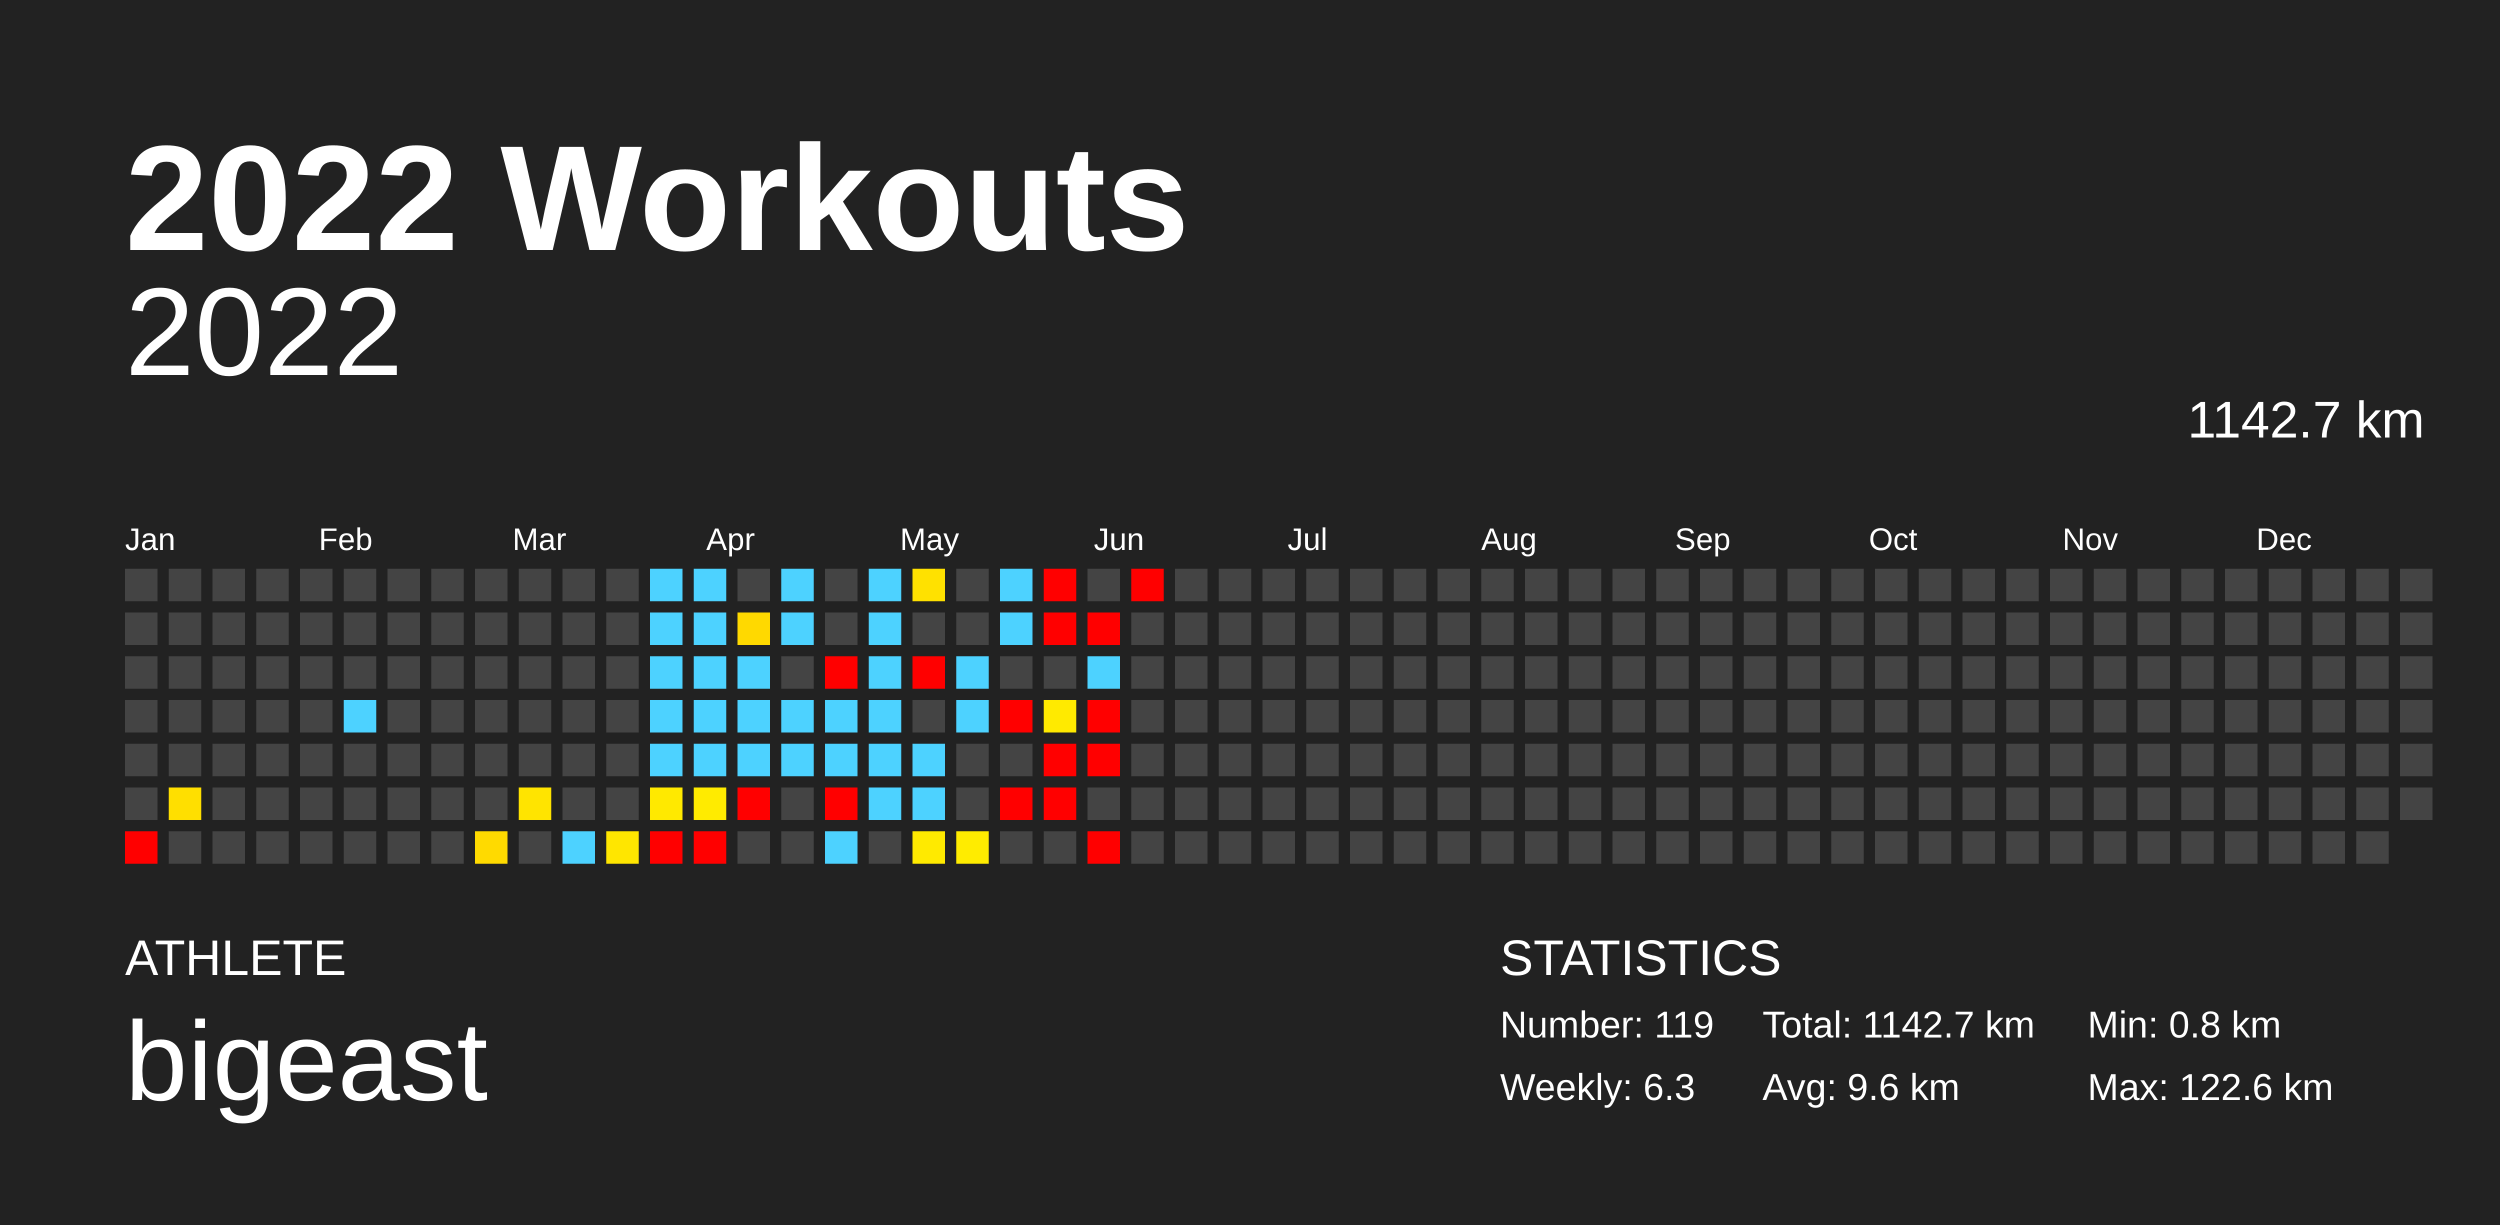
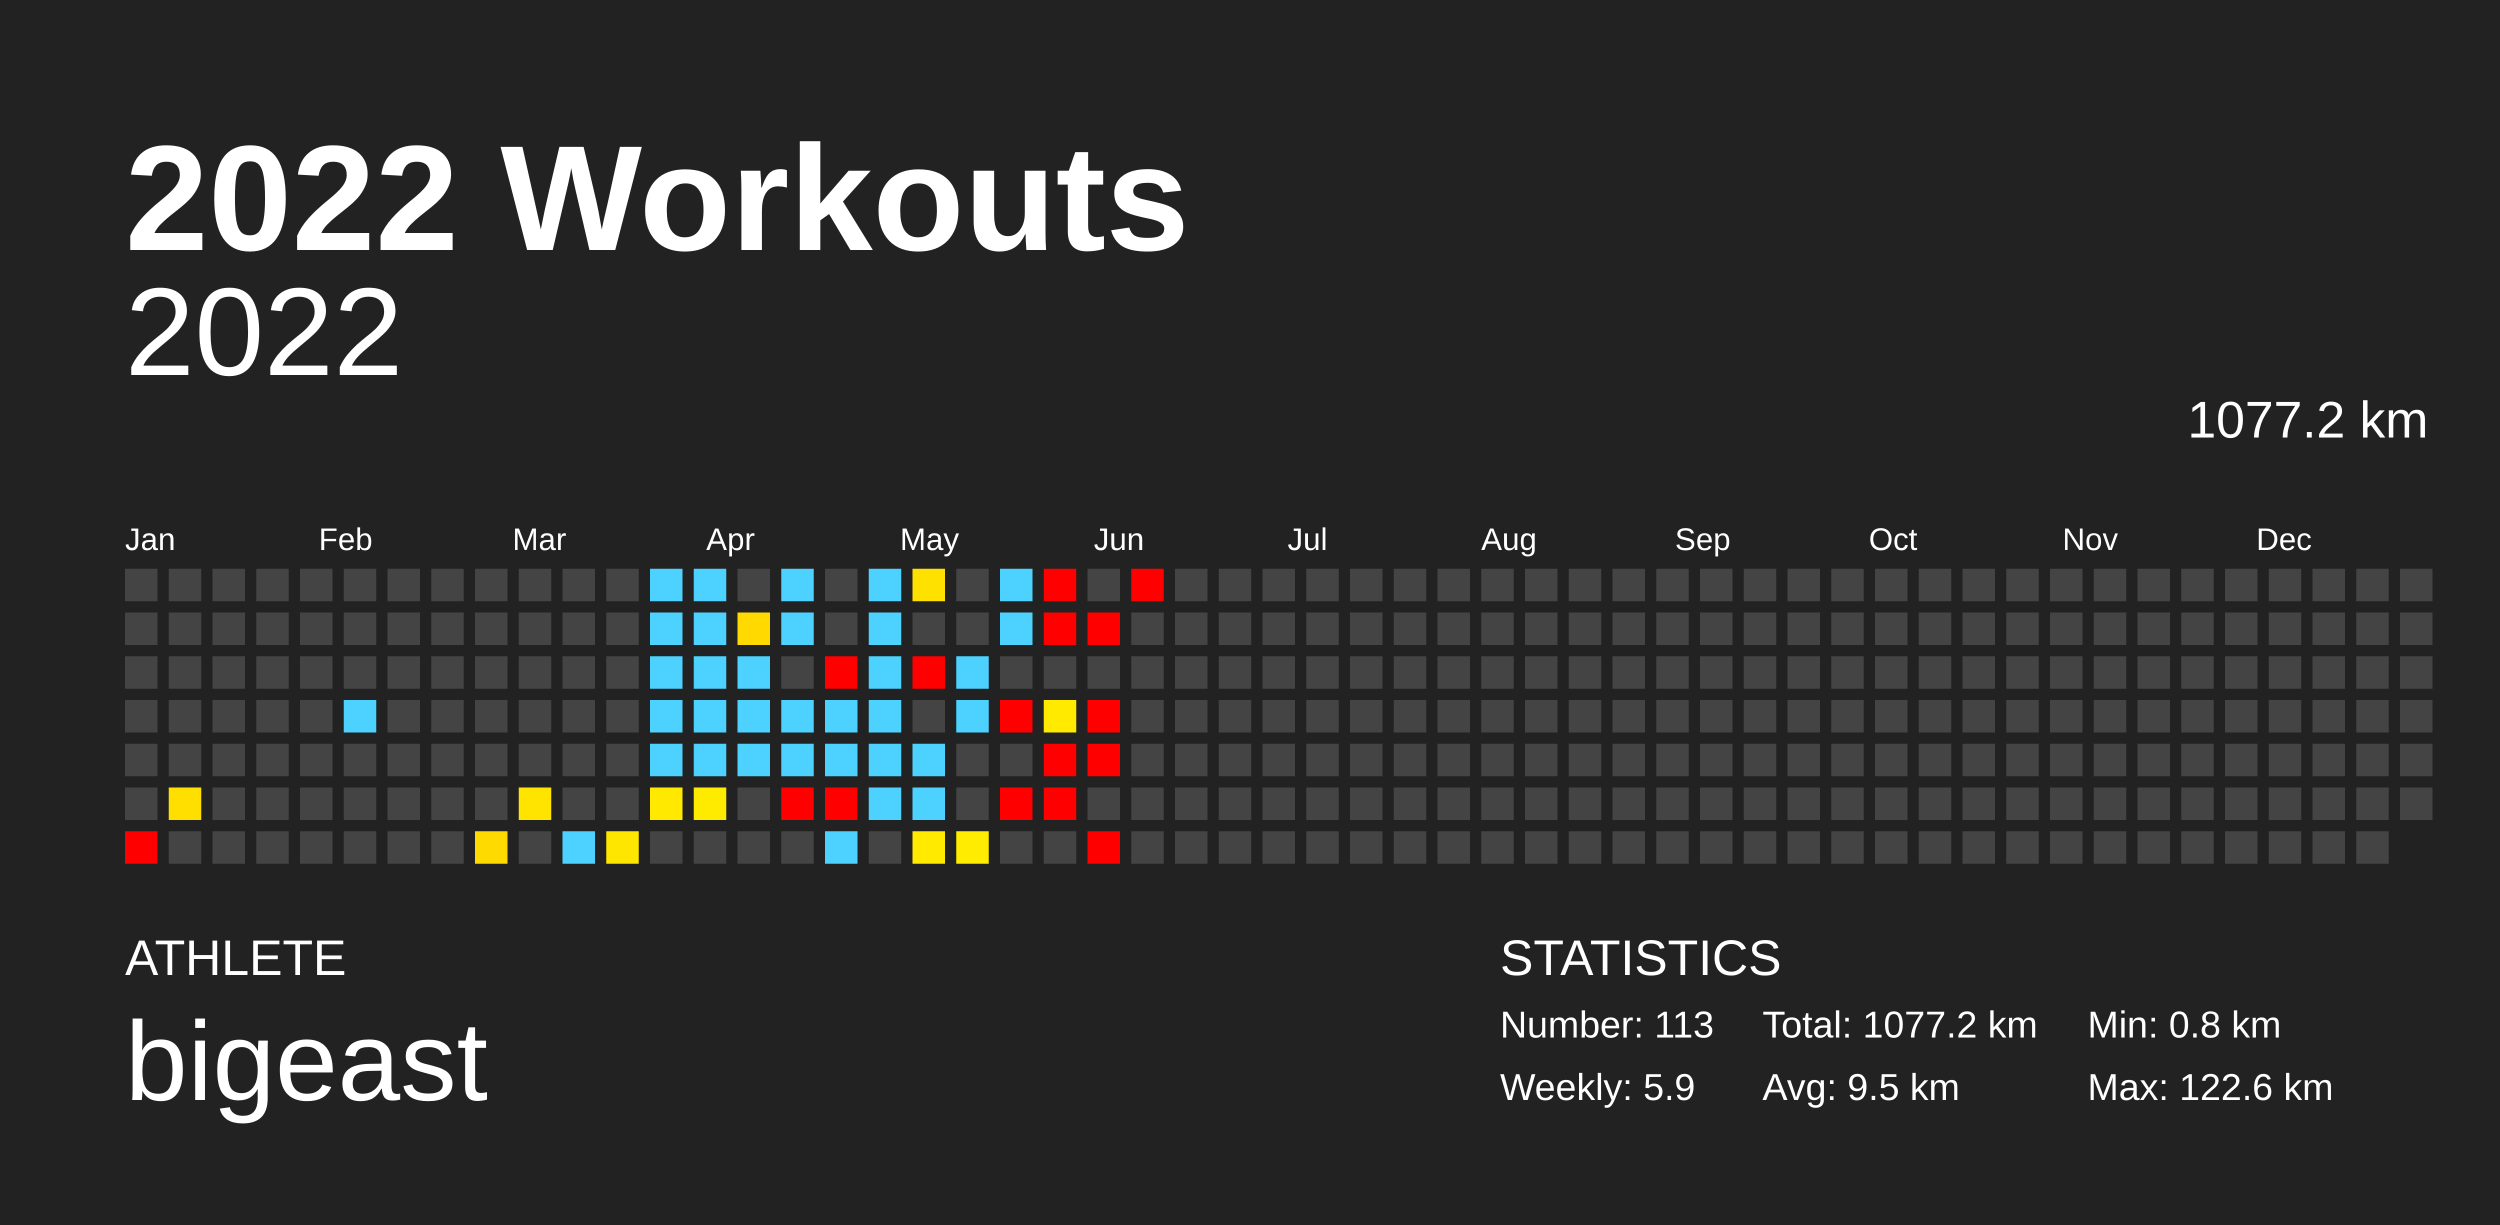
<svg xmlns="http://www.w3.org/2000/svg" baseProfile="full" height="98mm" version="1.1" viewBox="0,0,200,98" width="200mm">
  <defs />
  <rect fill="#222222" height="98" width="200" x="0" y="0" />
  <text fill="#FFFFFF" style="font-size:12px; font-family:Arial; font-weight:bold;" x="10" y="20">2022 Workouts</text>
  <text fill="#FFFFFF" style="font-size:4px; font-family:Arial" x="10" y="78">ATHLETE</text>
  <text fill="#FFFFFF" style="font-size:9px; font-family:Arial" x="10" y="88">bigeast</text>
  <text fill="#FFFFFF" style="font-size:4px; font-family:Arial" x="120" y="78">STATISTICS</text>
-   <text fill="#FFFFFF" style="font-size:3px; font-family:Arial" x="120" y="83">Number: 119</text>
-   <text fill="#FFFFFF" style="font-size:3px; font-family:Arial" x="120" y="88">Weekly: 6.3</text>
-   <text fill="#FFFFFF" style="font-size:3px; font-family:Arial" x="141" y="83">Total: 1142.7 km</text>
-   <text fill="#FFFFFF" style="font-size:3px; font-family:Arial" x="141" y="88">Avg: 9.6 km</text>
+   <text fill="#FFFFFF" style="font-size:3px; font-family:Arial" x="120" y="83">Number: 113</text>
+   <text fill="#FFFFFF" style="font-size:3px; font-family:Arial" x="120" y="88">Weekly: 5.9</text>
+   <text fill="#FFFFFF" style="font-size:3px; font-family:Arial" x="141" y="83">Total: 1077.2 km</text>
+   <text fill="#FFFFFF" style="font-size:3px; font-family:Arial" x="141" y="88">Avg: 9.5 km</text>
  <text fill="#FFFFFF" style="font-size:3px; font-family:Arial" x="167" y="83">Min: 0.8 km</text>
  <text fill="#FFFFFF" style="font-size:3px; font-family:Arial" x="167" y="88">Max: 122.6 km</text>
  <text alignment-baseline="hanging" fill="#FFFFFF" style="font-size:10.0px; font-family:Arial;" x="10" y="30">2022</text>
-   <text alignment-baseline="hanging" fill="#FFFFFF" style="font-size:4.125px; font-family:Arial;" x="175" y="35">1142.7 km</text>
+   <text alignment-baseline="hanging" fill="#FFFFFF" style="font-size:4.125px; font-family:Arial;" x="175" y="35">1077.2 km</text>
  <text fill="#FFFFFF" style="font-size:2.5px; font-family:Arial" x="10.0" y="44">Jan</text>
  <text fill="#FFFFFF" style="font-size:2.5px; font-family:Arial" x="25.5" y="44">Feb</text>
  <text fill="#FFFFFF" style="font-size:2.5px; font-family:Arial" x="41.0" y="44">Mar</text>
  <text fill="#FFFFFF" style="font-size:2.5px; font-family:Arial" x="56.5" y="44">Apr</text>
  <text fill="#FFFFFF" style="font-size:2.5px; font-family:Arial" x="72.0" y="44">May</text>
  <text fill="#FFFFFF" style="font-size:2.5px; font-family:Arial" x="87.5" y="44">Jun</text>
  <text fill="#FFFFFF" style="font-size:2.5px; font-family:Arial" x="103.0" y="44">Jul</text>
  <text fill="#FFFFFF" style="font-size:2.5px; font-family:Arial" x="118.5" y="44">Aug</text>
  <text fill="#FFFFFF" style="font-size:2.5px; font-family:Arial" x="134.0" y="44">Sep</text>
  <text fill="#FFFFFF" style="font-size:2.5px; font-family:Arial" x="149.5" y="44">Oct</text>
  <text fill="#FFFFFF" style="font-size:2.5px; font-family:Arial" x="165.0" y="44">Nov</text>
  <text fill="#FFFFFF" style="font-size:2.5px; font-family:Arial" x="180.5" y="44">Dec</text>
  <rect fill="#444444" height="2.6" width="2.6" x="10.0" y="45.5" />
  <rect fill="#444444" height="2.6" width="2.6" x="10.0" y="49.0" />
  <rect fill="#444444" height="2.6" width="2.6" x="10.0" y="52.5" />
  <rect fill="#444444" height="2.6" width="2.6" x="10.0" y="56.0" />
  <rect fill="#444444" height="2.6" width="2.6" x="10.0" y="59.5" />
  <rect fill="#444444" height="2.6" width="2.6" x="10.0" y="63.0" />
  <rect fill="red" height="2.6" width="2.6" x="10.0" y="66.5" />
  <rect fill="#444444" height="2.6" width="2.6" x="13.5" y="45.5" />
  <rect fill="#444444" height="2.6" width="2.6" x="13.5" y="49.0" />
  <rect fill="#444444" height="2.6" width="2.6" x="13.5" y="52.5" />
  <rect fill="#444444" height="2.6" width="2.6" x="13.5" y="56.0" />
  <rect fill="#444444" height="2.6" width="2.6" x="13.5" y="59.5" />
  <rect fill="#ffdf00" height="2.6" width="2.6" x="13.5" y="63.0" />
  <rect fill="#444444" height="2.6" width="2.6" x="13.5" y="66.5" />
  <rect fill="#444444" height="2.6" width="2.6" x="17.0" y="45.5" />
  <rect fill="#444444" height="2.6" width="2.6" x="17.0" y="49.0" />
  <rect fill="#444444" height="2.6" width="2.6" x="17.0" y="52.5" />
  <rect fill="#444444" height="2.6" width="2.6" x="17.0" y="56.0" />
  <rect fill="#444444" height="2.6" width="2.6" x="17.0" y="59.5" />
  <rect fill="#444444" height="2.6" width="2.6" x="17.0" y="63.0" />
  <rect fill="#444444" height="2.6" width="2.6" x="17.0" y="66.5" />
  <rect fill="#444444" height="2.6" width="2.6" x="20.5" y="45.5" />
  <rect fill="#444444" height="2.6" width="2.6" x="20.5" y="49.0" />
  <rect fill="#444444" height="2.6" width="2.6" x="20.5" y="52.5" />
  <rect fill="#444444" height="2.6" width="2.6" x="20.5" y="56.0" />
  <rect fill="#444444" height="2.6" width="2.6" x="20.5" y="59.5" />
  <rect fill="#444444" height="2.6" width="2.6" x="20.5" y="63.0" />
  <rect fill="#444444" height="2.6" width="2.6" x="20.5" y="66.5" />
  <rect fill="#444444" height="2.6" width="2.6" x="24.0" y="45.5" />
  <rect fill="#444444" height="2.6" width="2.6" x="24.0" y="49.0" />
  <rect fill="#444444" height="2.6" width="2.6" x="24.0" y="52.5" />
  <rect fill="#444444" height="2.6" width="2.6" x="24.0" y="56.0" />
  <rect fill="#444444" height="2.6" width="2.6" x="24.0" y="59.5" />
  <rect fill="#444444" height="2.6" width="2.6" x="24.0" y="63.0" />
  <rect fill="#444444" height="2.6" width="2.6" x="24.0" y="66.5" />
  <rect fill="#444444" height="2.6" width="2.6" x="27.5" y="45.5" />
  <rect fill="#444444" height="2.6" width="2.6" x="27.5" y="49.0" />
  <rect fill="#444444" height="2.6" width="2.6" x="27.5" y="52.5" />
  <rect fill="#4dd2ff" height="2.6" width="2.6" x="27.5" y="56.0" />
  <rect fill="#444444" height="2.6" width="2.6" x="27.5" y="59.5" />
  <rect fill="#444444" height="2.6" width="2.6" x="27.5" y="63.0" />
  <rect fill="#444444" height="2.6" width="2.6" x="27.5" y="66.5" />
  <rect fill="#444444" height="2.6" width="2.6" x="31.0" y="45.5" />
  <rect fill="#444444" height="2.6" width="2.6" x="31.0" y="49.0" />
  <rect fill="#444444" height="2.6" width="2.6" x="31.0" y="52.5" />
  <rect fill="#444444" height="2.6" width="2.6" x="31.0" y="56.0" />
  <rect fill="#444444" height="2.6" width="2.6" x="31.0" y="59.5" />
  <rect fill="#444444" height="2.6" width="2.6" x="31.0" y="63.0" />
  <rect fill="#444444" height="2.6" width="2.6" x="31.0" y="66.5" />
  <rect fill="#444444" height="2.6" width="2.6" x="34.5" y="45.5" />
  <rect fill="#444444" height="2.6" width="2.6" x="34.5" y="49.0" />
  <rect fill="#444444" height="2.6" width="2.6" x="34.5" y="52.5" />
  <rect fill="#444444" height="2.6" width="2.6" x="34.5" y="56.0" />
  <rect fill="#444444" height="2.6" width="2.6" x="34.5" y="59.5" />
  <rect fill="#444444" height="2.6" width="2.6" x="34.5" y="63.0" />
  <rect fill="#444444" height="2.6" width="2.6" x="34.5" y="66.5" />
  <rect fill="#444444" height="2.6" width="2.6" x="38.0" y="45.5" />
  <rect fill="#444444" height="2.6" width="2.6" x="38.0" y="49.0" />
  <rect fill="#444444" height="2.6" width="2.6" x="38.0" y="52.5" />
  <rect fill="#444444" height="2.6" width="2.6" x="38.0" y="56.0" />
  <rect fill="#444444" height="2.6" width="2.6" x="38.0" y="59.5" />
  <rect fill="#444444" height="2.6" width="2.6" x="38.0" y="63.0" />
  <rect fill="#ffda00" height="2.6" width="2.6" x="38.0" y="66.5" />
  <rect fill="#444444" height="2.6" width="2.6" x="41.5" y="45.5" />
  <rect fill="#444444" height="2.6" width="2.6" x="41.5" y="49.0" />
  <rect fill="#444444" height="2.6" width="2.6" x="41.5" y="52.5" />
  <rect fill="#444444" height="2.6" width="2.6" x="41.5" y="56.0" />
  <rect fill="#444444" height="2.6" width="2.6" x="41.5" y="59.5" />
  <rect fill="#ffe400" height="2.6" width="2.6" x="41.5" y="63.0" />
  <rect fill="#444444" height="2.6" width="2.6" x="41.5" y="66.5" />
  <rect fill="#444444" height="2.6" width="2.6" x="45.0" y="45.5" />
  <rect fill="#444444" height="2.6" width="2.6" x="45.0" y="49.0" />
  <rect fill="#444444" height="2.6" width="2.6" x="45.0" y="52.5" />
  <rect fill="#444444" height="2.6" width="2.6" x="45.0" y="56.0" />
  <rect fill="#444444" height="2.6" width="2.6" x="45.0" y="59.5" />
  <rect fill="#444444" height="2.6" width="2.6" x="45.0" y="63.0" />
  <rect fill="#4dd2ff" height="2.6" width="2.6" x="45.0" y="66.5" />
  <rect fill="#444444" height="2.6" width="2.6" x="48.5" y="45.5" />
  <rect fill="#444444" height="2.6" width="2.6" x="48.5" y="49.0" />
  <rect fill="#444444" height="2.6" width="2.6" x="48.5" y="52.5" />
  <rect fill="#444444" height="2.6" width="2.6" x="48.5" y="56.0" />
  <rect fill="#444444" height="2.6" width="2.6" x="48.5" y="59.5" />
  <rect fill="#444444" height="2.6" width="2.6" x="48.5" y="63.0" />
  <rect fill="#ffe600" height="2.6" width="2.6" x="48.5" y="66.5" />
  <rect fill="#4dd2ff" height="2.6" width="2.6" x="52.0" y="45.5" />
  <rect fill="#4dd2ff" height="2.6" width="2.6" x="52.0" y="49.0" />
  <rect fill="#4dd2ff" height="2.6" width="2.6" x="52.0" y="52.5" />
  <rect fill="#4dd2ff" height="2.6" width="2.6" x="52.0" y="56.0" />
  <rect fill="#4dd2ff" height="2.6" width="2.6" x="52.0" y="59.5" />
  <rect fill="#ffe900" height="2.6" width="2.6" x="52.0" y="63.0" />
-   <rect fill="red" height="2.6" width="2.6" x="52.0" y="66.5" />
+   <rect fill="#444444" height="2.6" width="2.6" x="52.0" y="66.5" />
  <rect fill="#4dd2ff" height="2.6" width="2.6" x="55.5" y="45.5" />
  <rect fill="#4dd2ff" height="2.6" width="2.6" x="55.5" y="49.0" />
  <rect fill="#4dd2ff" height="2.6" width="2.6" x="55.5" y="52.5" />
  <rect fill="#4dd2ff" height="2.6" width="2.6" x="55.5" y="56.0" />
  <rect fill="#4dd2ff" height="2.6" width="2.6" x="55.5" y="59.5" />
  <rect fill="#ffeb00" height="2.6" width="2.6" x="55.5" y="63.0" />
-   <rect fill="red" height="2.6" width="2.6" x="55.5" y="66.5" />
+   <rect fill="#444444" height="2.6" width="2.6" x="55.5" y="66.5" />
  <rect fill="#444444" height="2.6" width="2.6" x="59.0" y="45.5" />
  <rect fill="#ffd900" height="2.6" width="2.6" x="59.0" y="49.0" />
  <rect fill="#4dd2ff" height="2.6" width="2.6" x="59.0" y="52.5" />
  <rect fill="#4dd2ff" height="2.6" width="2.6" x="59.0" y="56.0" />
  <rect fill="#4dd2ff" height="2.6" width="2.6" x="59.0" y="59.5" />
-   <rect fill="red" height="2.6" width="2.6" x="59.0" y="63.0" />
+   <rect fill="#444444" height="2.6" width="2.6" x="59.0" y="63.0" />
  <rect fill="#444444" height="2.6" width="2.6" x="59.0" y="66.5" />
  <rect fill="#4dd2ff" height="2.6" width="2.6" x="62.5" y="45.5" />
  <rect fill="#4dd2ff" height="2.6" width="2.6" x="62.5" y="49.0" />
  <rect fill="#444444" height="2.6" width="2.6" x="62.5" y="52.5" />
  <rect fill="#4dd2ff" height="2.6" width="2.6" x="62.5" y="56.0" />
  <rect fill="#4dd2ff" height="2.6" width="2.6" x="62.5" y="59.5" />
-   <rect fill="#444444" height="2.6" width="2.6" x="62.5" y="63.0" />
+   <rect fill="red" height="2.6" width="2.6" x="62.5" y="63.0" />
  <rect fill="#444444" height="2.6" width="2.6" x="62.5" y="66.5" />
  <rect fill="#444444" height="2.6" width="2.6" x="66.0" y="45.5" />
  <rect fill="#444444" height="2.6" width="2.6" x="66.0" y="49.0" />
  <rect fill="red" height="2.6" width="2.6" x="66.0" y="52.5" />
  <rect fill="#4dd2ff" height="2.6" width="2.6" x="66.0" y="56.0" />
  <rect fill="#4dd2ff" height="2.6" width="2.6" x="66.0" y="59.5" />
  <rect fill="red" height="2.6" width="2.6" x="66.0" y="63.0" />
  <rect fill="#4dd2ff" height="2.6" width="2.6" x="66.0" y="66.5" />
  <rect fill="#4dd2ff" height="2.6" width="2.6" x="69.5" y="45.5" />
  <rect fill="#4dd2ff" height="2.6" width="2.6" x="69.5" y="49.0" />
  <rect fill="#4dd2ff" height="2.6" width="2.6" x="69.5" y="52.5" />
  <rect fill="#4dd2ff" height="2.6" width="2.6" x="69.5" y="56.0" />
  <rect fill="#4dd2ff" height="2.6" width="2.6" x="69.5" y="59.5" />
  <rect fill="#4dd2ff" height="2.6" width="2.6" x="69.5" y="63.0" />
  <rect fill="#444444" height="2.6" width="2.6" x="69.5" y="66.5" />
  <rect fill="#ffe100" height="2.6" width="2.6" x="73.0" y="45.5" />
  <rect fill="#444444" height="2.6" width="2.6" x="73.0" y="49.0" />
  <rect fill="red" height="2.6" width="2.6" x="73.0" y="52.5" />
  <rect fill="#444444" height="2.6" width="2.6" x="73.0" y="56.0" />
  <rect fill="#4dd2ff" height="2.6" width="2.6" x="73.0" y="59.5" />
  <rect fill="#4dd2ff" height="2.6" width="2.6" x="73.0" y="63.0" />
  <rect fill="#ffea00" height="2.6" width="2.6" x="73.0" y="66.5" />
  <rect fill="#444444" height="2.6" width="2.6" x="76.5" y="45.5" />
  <rect fill="#444444" height="2.6" width="2.6" x="76.5" y="49.0" />
  <rect fill="#4dd2ff" height="2.6" width="2.6" x="76.5" y="52.5" />
  <rect fill="#4dd2ff" height="2.6" width="2.6" x="76.5" y="56.0" />
  <rect fill="#444444" height="2.6" width="2.6" x="76.5" y="59.5" />
  <rect fill="#444444" height="2.6" width="2.6" x="76.5" y="63.0" />
  <rect fill="#ffec00" height="2.6" width="2.6" x="76.5" y="66.5" />
  <rect fill="#4dd2ff" height="2.6" width="2.6" x="80.0" y="45.5" />
  <rect fill="#4dd2ff" height="2.6" width="2.6" x="80.0" y="49.0" />
  <rect fill="#444444" height="2.6" width="2.6" x="80.0" y="52.5" />
  <rect fill="red" height="2.6" width="2.6" x="80.0" y="56.0" />
  <rect fill="#444444" height="2.6" width="2.6" x="80.0" y="59.5" />
  <rect fill="red" height="2.6" width="2.6" x="80.0" y="63.0" />
  <rect fill="#444444" height="2.6" width="2.6" x="80.0" y="66.5" />
  <rect fill="red" height="2.6" width="2.6" x="83.5" y="45.5" />
  <rect fill="red" height="2.6" width="2.6" x="83.5" y="49.0" />
  <rect fill="#444444" height="2.6" width="2.6" x="83.5" y="52.5" />
  <rect fill="#ffea00" height="2.6" width="2.6" x="83.5" y="56.0" />
  <rect fill="red" height="2.6" width="2.6" x="83.5" y="59.5" />
  <rect fill="red" height="2.6" width="2.6" x="83.5" y="63.0" />
  <rect fill="#444444" height="2.6" width="2.6" x="83.5" y="66.5" />
  <rect fill="#444444" height="2.6" width="2.6" x="87.0" y="45.5" />
  <rect fill="red" height="2.6" width="2.6" x="87.0" y="49.0" />
-   <rect fill="#4dd2ff" height="2.6" width="2.6" x="87.0" y="52.5" />
+   <rect fill="#444444" height="2.6" width="2.6" x="87.0" y="52.5" />
  <rect fill="red" height="2.6" width="2.6" x="87.0" y="56.0" />
  <rect fill="red" height="2.6" width="2.6" x="87.0" y="59.5" />
  <rect fill="#444444" height="2.6" width="2.6" x="87.0" y="63.0" />
  <rect fill="red" height="2.6" width="2.6" x="87.0" y="66.5" />
  <rect fill="red" height="2.6" width="2.6" x="90.5" y="45.5" />
  <rect fill="#444444" height="2.6" width="2.6" x="90.5" y="49.0" />
  <rect fill="#444444" height="2.6" width="2.6" x="90.5" y="52.5" />
  <rect fill="#444444" height="2.6" width="2.6" x="90.5" y="56.0" />
  <rect fill="#444444" height="2.6" width="2.6" x="90.5" y="59.5" />
  <rect fill="#444444" height="2.6" width="2.6" x="90.5" y="63.0" />
  <rect fill="#444444" height="2.6" width="2.6" x="90.5" y="66.5" />
  <rect fill="#444444" height="2.6" width="2.6" x="94.0" y="45.5" />
  <rect fill="#444444" height="2.6" width="2.6" x="94.0" y="49.0" />
  <rect fill="#444444" height="2.6" width="2.6" x="94.0" y="52.5" />
  <rect fill="#444444" height="2.6" width="2.6" x="94.0" y="56.0" />
  <rect fill="#444444" height="2.6" width="2.6" x="94.0" y="59.5" />
  <rect fill="#444444" height="2.6" width="2.6" x="94.0" y="63.0" />
  <rect fill="#444444" height="2.6" width="2.6" x="94.0" y="66.5" />
  <rect fill="#444444" height="2.6" width="2.6" x="97.5" y="45.5" />
  <rect fill="#444444" height="2.6" width="2.6" x="97.5" y="49.0" />
  <rect fill="#444444" height="2.6" width="2.6" x="97.5" y="52.5" />
  <rect fill="#444444" height="2.6" width="2.6" x="97.5" y="56.0" />
  <rect fill="#444444" height="2.6" width="2.6" x="97.5" y="59.5" />
  <rect fill="#444444" height="2.6" width="2.6" x="97.5" y="63.0" />
  <rect fill="#444444" height="2.6" width="2.6" x="97.5" y="66.5" />
  <rect fill="#444444" height="2.6" width="2.6" x="101.0" y="45.5" />
  <rect fill="#444444" height="2.6" width="2.6" x="101.0" y="49.0" />
  <rect fill="#444444" height="2.6" width="2.6" x="101.0" y="52.5" />
  <rect fill="#444444" height="2.6" width="2.6" x="101.0" y="56.0" />
  <rect fill="#444444" height="2.6" width="2.6" x="101.0" y="59.5" />
  <rect fill="#444444" height="2.6" width="2.6" x="101.0" y="63.0" />
  <rect fill="#444444" height="2.6" width="2.6" x="101.0" y="66.5" />
  <rect fill="#444444" height="2.6" width="2.6" x="104.5" y="45.5" />
  <rect fill="#444444" height="2.6" width="2.6" x="104.5" y="49.0" />
  <rect fill="#444444" height="2.6" width="2.6" x="104.5" y="52.5" />
  <rect fill="#444444" height="2.6" width="2.6" x="104.5" y="56.0" />
  <rect fill="#444444" height="2.6" width="2.6" x="104.5" y="59.5" />
  <rect fill="#444444" height="2.6" width="2.6" x="104.5" y="63.0" />
  <rect fill="#444444" height="2.6" width="2.6" x="104.5" y="66.5" />
  <rect fill="#444444" height="2.6" width="2.6" x="108.0" y="45.5" />
  <rect fill="#444444" height="2.6" width="2.6" x="108.0" y="49.0" />
  <rect fill="#444444" height="2.6" width="2.6" x="108.0" y="52.5" />
  <rect fill="#444444" height="2.6" width="2.6" x="108.0" y="56.0" />
  <rect fill="#444444" height="2.6" width="2.6" x="108.0" y="59.5" />
  <rect fill="#444444" height="2.6" width="2.6" x="108.0" y="63.0" />
  <rect fill="#444444" height="2.6" width="2.6" x="108.0" y="66.5" />
  <rect fill="#444444" height="2.6" width="2.6" x="111.5" y="45.5" />
  <rect fill="#444444" height="2.6" width="2.6" x="111.5" y="49.0" />
  <rect fill="#444444" height="2.6" width="2.6" x="111.5" y="52.5" />
  <rect fill="#444444" height="2.6" width="2.6" x="111.5" y="56.0" />
  <rect fill="#444444" height="2.6" width="2.6" x="111.5" y="59.5" />
  <rect fill="#444444" height="2.6" width="2.6" x="111.5" y="63.0" />
  <rect fill="#444444" height="2.6" width="2.6" x="111.5" y="66.5" />
  <rect fill="#444444" height="2.6" width="2.6" x="115.0" y="45.5" />
  <rect fill="#444444" height="2.6" width="2.6" x="115.0" y="49.0" />
  <rect fill="#444444" height="2.6" width="2.6" x="115.0" y="52.5" />
  <rect fill="#444444" height="2.6" width="2.6" x="115.0" y="56.0" />
  <rect fill="#444444" height="2.6" width="2.6" x="115.0" y="59.5" />
  <rect fill="#444444" height="2.6" width="2.6" x="115.0" y="63.0" />
  <rect fill="#444444" height="2.6" width="2.6" x="115.0" y="66.5" />
  <rect fill="#444444" height="2.6" width="2.6" x="118.5" y="45.5" />
  <rect fill="#444444" height="2.6" width="2.6" x="118.5" y="49.0" />
  <rect fill="#444444" height="2.6" width="2.6" x="118.5" y="52.5" />
  <rect fill="#444444" height="2.6" width="2.6" x="118.5" y="56.0" />
  <rect fill="#444444" height="2.6" width="2.6" x="118.5" y="59.5" />
  <rect fill="#444444" height="2.6" width="2.6" x="118.5" y="63.0" />
  <rect fill="#444444" height="2.6" width="2.6" x="118.5" y="66.5" />
  <rect fill="#444444" height="2.6" width="2.6" x="122.0" y="45.5" />
  <rect fill="#444444" height="2.6" width="2.6" x="122.0" y="49.0" />
  <rect fill="#444444" height="2.6" width="2.6" x="122.0" y="52.5" />
  <rect fill="#444444" height="2.6" width="2.6" x="122.0" y="56.0" />
  <rect fill="#444444" height="2.6" width="2.6" x="122.0" y="59.5" />
  <rect fill="#444444" height="2.6" width="2.6" x="122.0" y="63.0" />
  <rect fill="#444444" height="2.6" width="2.6" x="122.0" y="66.5" />
  <rect fill="#444444" height="2.6" width="2.6" x="125.5" y="45.5" />
  <rect fill="#444444" height="2.6" width="2.6" x="125.5" y="49.0" />
  <rect fill="#444444" height="2.6" width="2.6" x="125.5" y="52.5" />
  <rect fill="#444444" height="2.6" width="2.6" x="125.5" y="56.0" />
  <rect fill="#444444" height="2.6" width="2.6" x="125.5" y="59.5" />
  <rect fill="#444444" height="2.6" width="2.6" x="125.5" y="63.0" />
  <rect fill="#444444" height="2.6" width="2.6" x="125.5" y="66.5" />
  <rect fill="#444444" height="2.6" width="2.6" x="129.0" y="45.5" />
  <rect fill="#444444" height="2.6" width="2.6" x="129.0" y="49.0" />
  <rect fill="#444444" height="2.6" width="2.6" x="129.0" y="52.5" />
  <rect fill="#444444" height="2.6" width="2.6" x="129.0" y="56.0" />
  <rect fill="#444444" height="2.6" width="2.6" x="129.0" y="59.5" />
  <rect fill="#444444" height="2.6" width="2.6" x="129.0" y="63.0" />
  <rect fill="#444444" height="2.6" width="2.6" x="129.0" y="66.5" />
  <rect fill="#444444" height="2.6" width="2.6" x="132.5" y="45.5" />
  <rect fill="#444444" height="2.6" width="2.6" x="132.5" y="49.0" />
  <rect fill="#444444" height="2.6" width="2.6" x="132.5" y="52.5" />
  <rect fill="#444444" height="2.6" width="2.6" x="132.5" y="56.0" />
  <rect fill="#444444" height="2.6" width="2.6" x="132.5" y="59.5" />
  <rect fill="#444444" height="2.6" width="2.6" x="132.5" y="63.0" />
  <rect fill="#444444" height="2.6" width="2.6" x="132.5" y="66.5" />
  <rect fill="#444444" height="2.6" width="2.6" x="136.0" y="45.5" />
  <rect fill="#444444" height="2.6" width="2.6" x="136.0" y="49.0" />
  <rect fill="#444444" height="2.6" width="2.6" x="136.0" y="52.5" />
  <rect fill="#444444" height="2.6" width="2.6" x="136.0" y="56.0" />
  <rect fill="#444444" height="2.6" width="2.6" x="136.0" y="59.5" />
  <rect fill="#444444" height="2.6" width="2.6" x="136.0" y="63.0" />
  <rect fill="#444444" height="2.6" width="2.6" x="136.0" y="66.5" />
  <rect fill="#444444" height="2.6" width="2.6" x="139.5" y="45.5" />
  <rect fill="#444444" height="2.6" width="2.6" x="139.5" y="49.0" />
  <rect fill="#444444" height="2.6" width="2.6" x="139.5" y="52.5" />
  <rect fill="#444444" height="2.6" width="2.6" x="139.5" y="56.0" />
  <rect fill="#444444" height="2.6" width="2.6" x="139.5" y="59.5" />
  <rect fill="#444444" height="2.6" width="2.6" x="139.5" y="63.0" />
  <rect fill="#444444" height="2.6" width="2.6" x="139.5" y="66.5" />
  <rect fill="#444444" height="2.6" width="2.6" x="143.0" y="45.5" />
  <rect fill="#444444" height="2.6" width="2.6" x="143.0" y="49.0" />
  <rect fill="#444444" height="2.6" width="2.6" x="143.0" y="52.5" />
  <rect fill="#444444" height="2.6" width="2.6" x="143.0" y="56.0" />
  <rect fill="#444444" height="2.6" width="2.6" x="143.0" y="59.5" />
  <rect fill="#444444" height="2.6" width="2.6" x="143.0" y="63.0" />
  <rect fill="#444444" height="2.6" width="2.6" x="143.0" y="66.5" />
  <rect fill="#444444" height="2.6" width="2.6" x="146.5" y="45.5" />
  <rect fill="#444444" height="2.6" width="2.6" x="146.5" y="49.0" />
  <rect fill="#444444" height="2.6" width="2.6" x="146.5" y="52.5" />
  <rect fill="#444444" height="2.6" width="2.6" x="146.5" y="56.0" />
  <rect fill="#444444" height="2.6" width="2.6" x="146.5" y="59.5" />
  <rect fill="#444444" height="2.6" width="2.6" x="146.5" y="63.0" />
  <rect fill="#444444" height="2.6" width="2.6" x="146.5" y="66.5" />
  <rect fill="#444444" height="2.6" width="2.6" x="150.0" y="45.5" />
  <rect fill="#444444" height="2.6" width="2.6" x="150.0" y="49.0" />
  <rect fill="#444444" height="2.6" width="2.6" x="150.0" y="52.5" />
  <rect fill="#444444" height="2.6" width="2.6" x="150.0" y="56.0" />
  <rect fill="#444444" height="2.6" width="2.6" x="150.0" y="59.5" />
  <rect fill="#444444" height="2.6" width="2.6" x="150.0" y="63.0" />
  <rect fill="#444444" height="2.6" width="2.6" x="150.0" y="66.5" />
  <rect fill="#444444" height="2.6" width="2.6" x="153.5" y="45.5" />
  <rect fill="#444444" height="2.6" width="2.6" x="153.5" y="49.0" />
  <rect fill="#444444" height="2.6" width="2.6" x="153.5" y="52.5" />
  <rect fill="#444444" height="2.6" width="2.6" x="153.5" y="56.0" />
  <rect fill="#444444" height="2.6" width="2.6" x="153.5" y="59.5" />
  <rect fill="#444444" height="2.6" width="2.6" x="153.5" y="63.0" />
  <rect fill="#444444" height="2.6" width="2.6" x="153.5" y="66.5" />
  <rect fill="#444444" height="2.6" width="2.6" x="157.0" y="45.5" />
  <rect fill="#444444" height="2.6" width="2.6" x="157.0" y="49.0" />
  <rect fill="#444444" height="2.6" width="2.6" x="157.0" y="52.5" />
  <rect fill="#444444" height="2.6" width="2.6" x="157.0" y="56.0" />
  <rect fill="#444444" height="2.6" width="2.6" x="157.0" y="59.5" />
  <rect fill="#444444" height="2.6" width="2.6" x="157.0" y="63.0" />
  <rect fill="#444444" height="2.6" width="2.6" x="157.0" y="66.5" />
  <rect fill="#444444" height="2.6" width="2.6" x="160.5" y="45.5" />
  <rect fill="#444444" height="2.6" width="2.6" x="160.5" y="49.0" />
  <rect fill="#444444" height="2.6" width="2.6" x="160.5" y="52.5" />
  <rect fill="#444444" height="2.6" width="2.6" x="160.5" y="56.0" />
  <rect fill="#444444" height="2.6" width="2.6" x="160.5" y="59.5" />
  <rect fill="#444444" height="2.6" width="2.6" x="160.5" y="63.0" />
  <rect fill="#444444" height="2.6" width="2.6" x="160.5" y="66.5" />
  <rect fill="#444444" height="2.6" width="2.6" x="164.0" y="45.5" />
  <rect fill="#444444" height="2.6" width="2.6" x="164.0" y="49.0" />
  <rect fill="#444444" height="2.6" width="2.6" x="164.0" y="52.5" />
  <rect fill="#444444" height="2.6" width="2.6" x="164.0" y="56.0" />
  <rect fill="#444444" height="2.6" width="2.6" x="164.0" y="59.5" />
  <rect fill="#444444" height="2.6" width="2.6" x="164.0" y="63.0" />
  <rect fill="#444444" height="2.6" width="2.6" x="164.0" y="66.5" />
  <rect fill="#444444" height="2.6" width="2.6" x="167.5" y="45.5" />
  <rect fill="#444444" height="2.6" width="2.6" x="167.5" y="49.0" />
  <rect fill="#444444" height="2.6" width="2.6" x="167.5" y="52.5" />
  <rect fill="#444444" height="2.6" width="2.6" x="167.5" y="56.0" />
  <rect fill="#444444" height="2.6" width="2.6" x="167.5" y="59.5" />
  <rect fill="#444444" height="2.6" width="2.6" x="167.5" y="63.0" />
  <rect fill="#444444" height="2.6" width="2.6" x="167.5" y="66.5" />
  <rect fill="#444444" height="2.6" width="2.6" x="171.0" y="45.5" />
  <rect fill="#444444" height="2.6" width="2.6" x="171.0" y="49.0" />
  <rect fill="#444444" height="2.6" width="2.6" x="171.0" y="52.5" />
  <rect fill="#444444" height="2.6" width="2.6" x="171.0" y="56.0" />
  <rect fill="#444444" height="2.6" width="2.6" x="171.0" y="59.5" />
  <rect fill="#444444" height="2.6" width="2.6" x="171.0" y="63.0" />
  <rect fill="#444444" height="2.6" width="2.6" x="171.0" y="66.5" />
  <rect fill="#444444" height="2.6" width="2.6" x="174.5" y="45.5" />
  <rect fill="#444444" height="2.6" width="2.6" x="174.5" y="49.0" />
  <rect fill="#444444" height="2.6" width="2.6" x="174.5" y="52.5" />
  <rect fill="#444444" height="2.6" width="2.6" x="174.5" y="56.0" />
  <rect fill="#444444" height="2.6" width="2.6" x="174.5" y="59.5" />
  <rect fill="#444444" height="2.6" width="2.6" x="174.5" y="63.0" />
  <rect fill="#444444" height="2.6" width="2.6" x="174.5" y="66.5" />
  <rect fill="#444444" height="2.6" width="2.6" x="178.0" y="45.5" />
  <rect fill="#444444" height="2.6" width="2.6" x="178.0" y="49.0" />
  <rect fill="#444444" height="2.6" width="2.6" x="178.0" y="52.5" />
  <rect fill="#444444" height="2.6" width="2.6" x="178.0" y="56.0" />
  <rect fill="#444444" height="2.6" width="2.6" x="178.0" y="59.5" />
  <rect fill="#444444" height="2.6" width="2.6" x="178.0" y="63.0" />
  <rect fill="#444444" height="2.6" width="2.6" x="178.0" y="66.5" />
  <rect fill="#444444" height="2.6" width="2.6" x="181.5" y="45.5" />
  <rect fill="#444444" height="2.6" width="2.6" x="181.5" y="49.0" />
  <rect fill="#444444" height="2.6" width="2.6" x="181.5" y="52.5" />
  <rect fill="#444444" height="2.6" width="2.6" x="181.5" y="56.0" />
  <rect fill="#444444" height="2.6" width="2.6" x="181.5" y="59.5" />
  <rect fill="#444444" height="2.6" width="2.6" x="181.5" y="63.0" />
  <rect fill="#444444" height="2.6" width="2.6" x="181.5" y="66.5" />
  <rect fill="#444444" height="2.6" width="2.6" x="185.0" y="45.5" />
  <rect fill="#444444" height="2.6" width="2.6" x="185.0" y="49.0" />
  <rect fill="#444444" height="2.6" width="2.6" x="185.0" y="52.5" />
  <rect fill="#444444" height="2.6" width="2.6" x="185.0" y="56.0" />
  <rect fill="#444444" height="2.6" width="2.6" x="185.0" y="59.5" />
  <rect fill="#444444" height="2.6" width="2.6" x="185.0" y="63.0" />
  <rect fill="#444444" height="2.6" width="2.6" x="185.0" y="66.5" />
  <rect fill="#444444" height="2.6" width="2.6" x="188.5" y="45.5" />
  <rect fill="#444444" height="2.6" width="2.6" x="188.5" y="49.0" />
  <rect fill="#444444" height="2.6" width="2.6" x="188.5" y="52.5" />
  <rect fill="#444444" height="2.6" width="2.6" x="188.5" y="56.0" />
  <rect fill="#444444" height="2.6" width="2.6" x="188.5" y="59.5" />
  <rect fill="#444444" height="2.6" width="2.6" x="188.5" y="63.0" />
  <rect fill="#444444" height="2.6" width="2.6" x="188.5" y="66.5" />
  <rect fill="#444444" height="2.6" width="2.6" x="192.0" y="45.5" />
  <rect fill="#444444" height="2.6" width="2.6" x="192.0" y="49.0" />
  <rect fill="#444444" height="2.6" width="2.6" x="192.0" y="52.5" />
  <rect fill="#444444" height="2.6" width="2.6" x="192.0" y="56.0" />
  <rect fill="#444444" height="2.6" width="2.6" x="192.0" y="59.5" />
  <rect fill="#444444" height="2.6" width="2.6" x="192.0" y="63.0" />
</svg>
